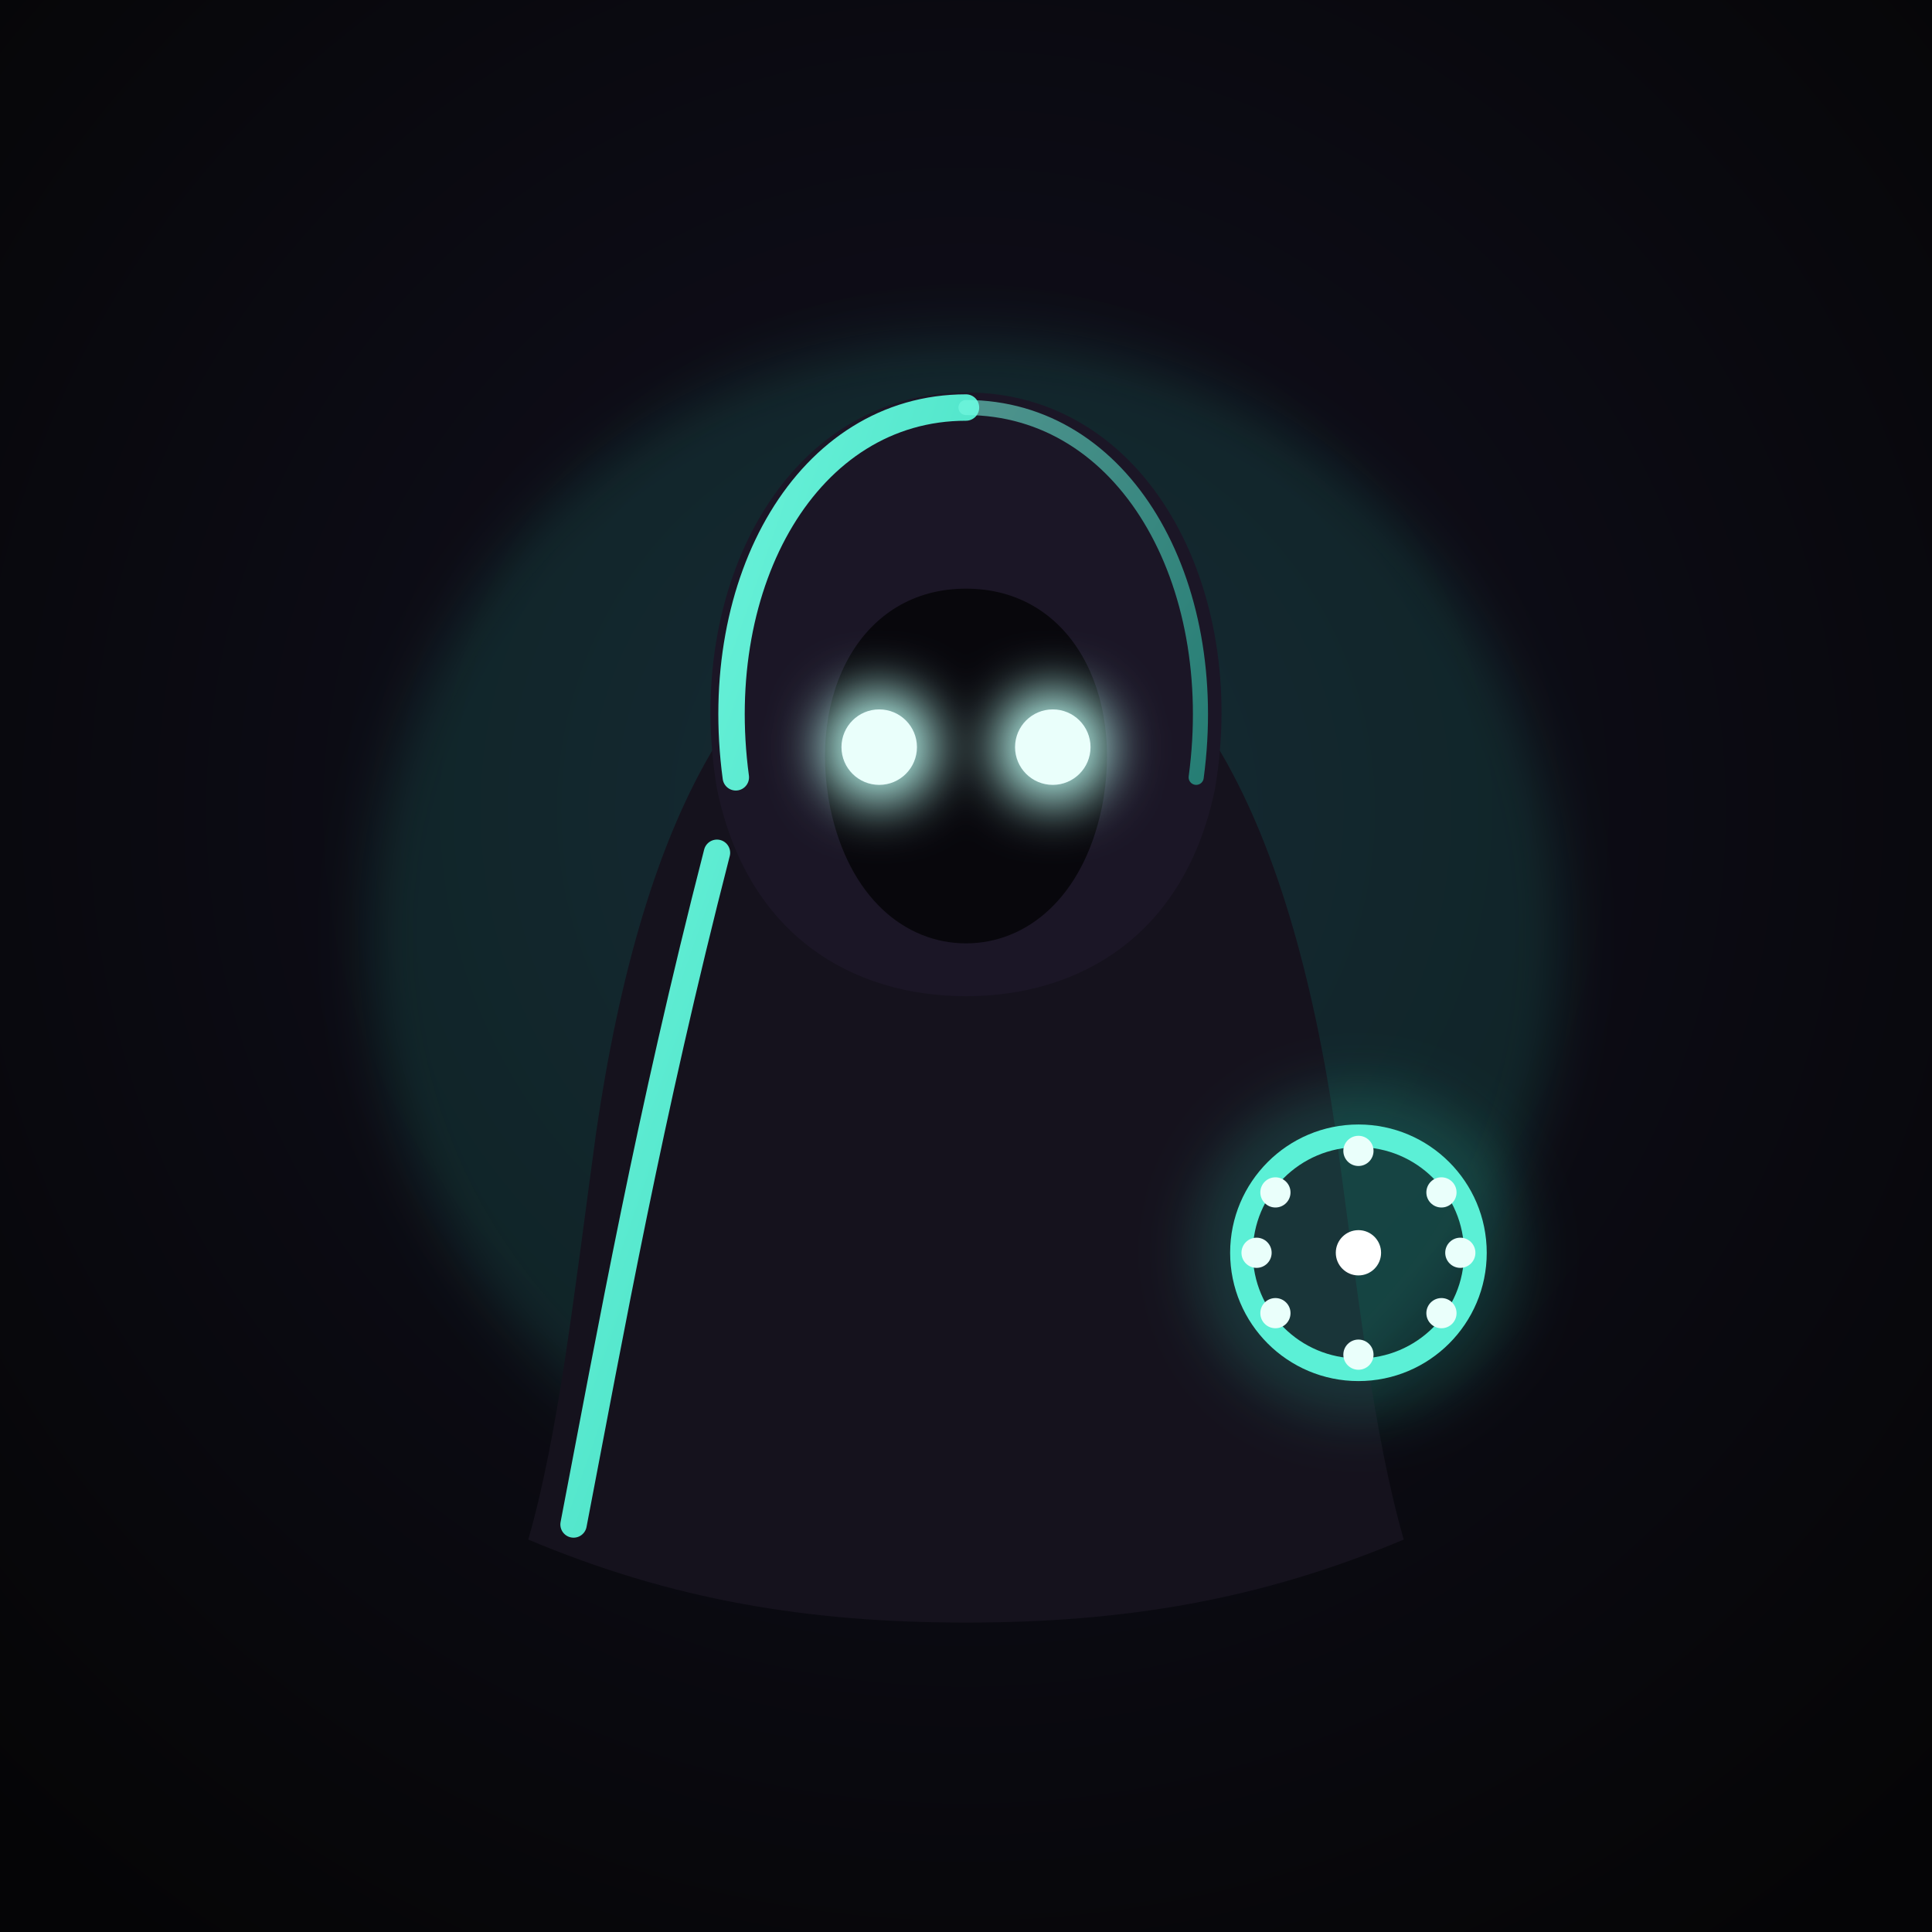
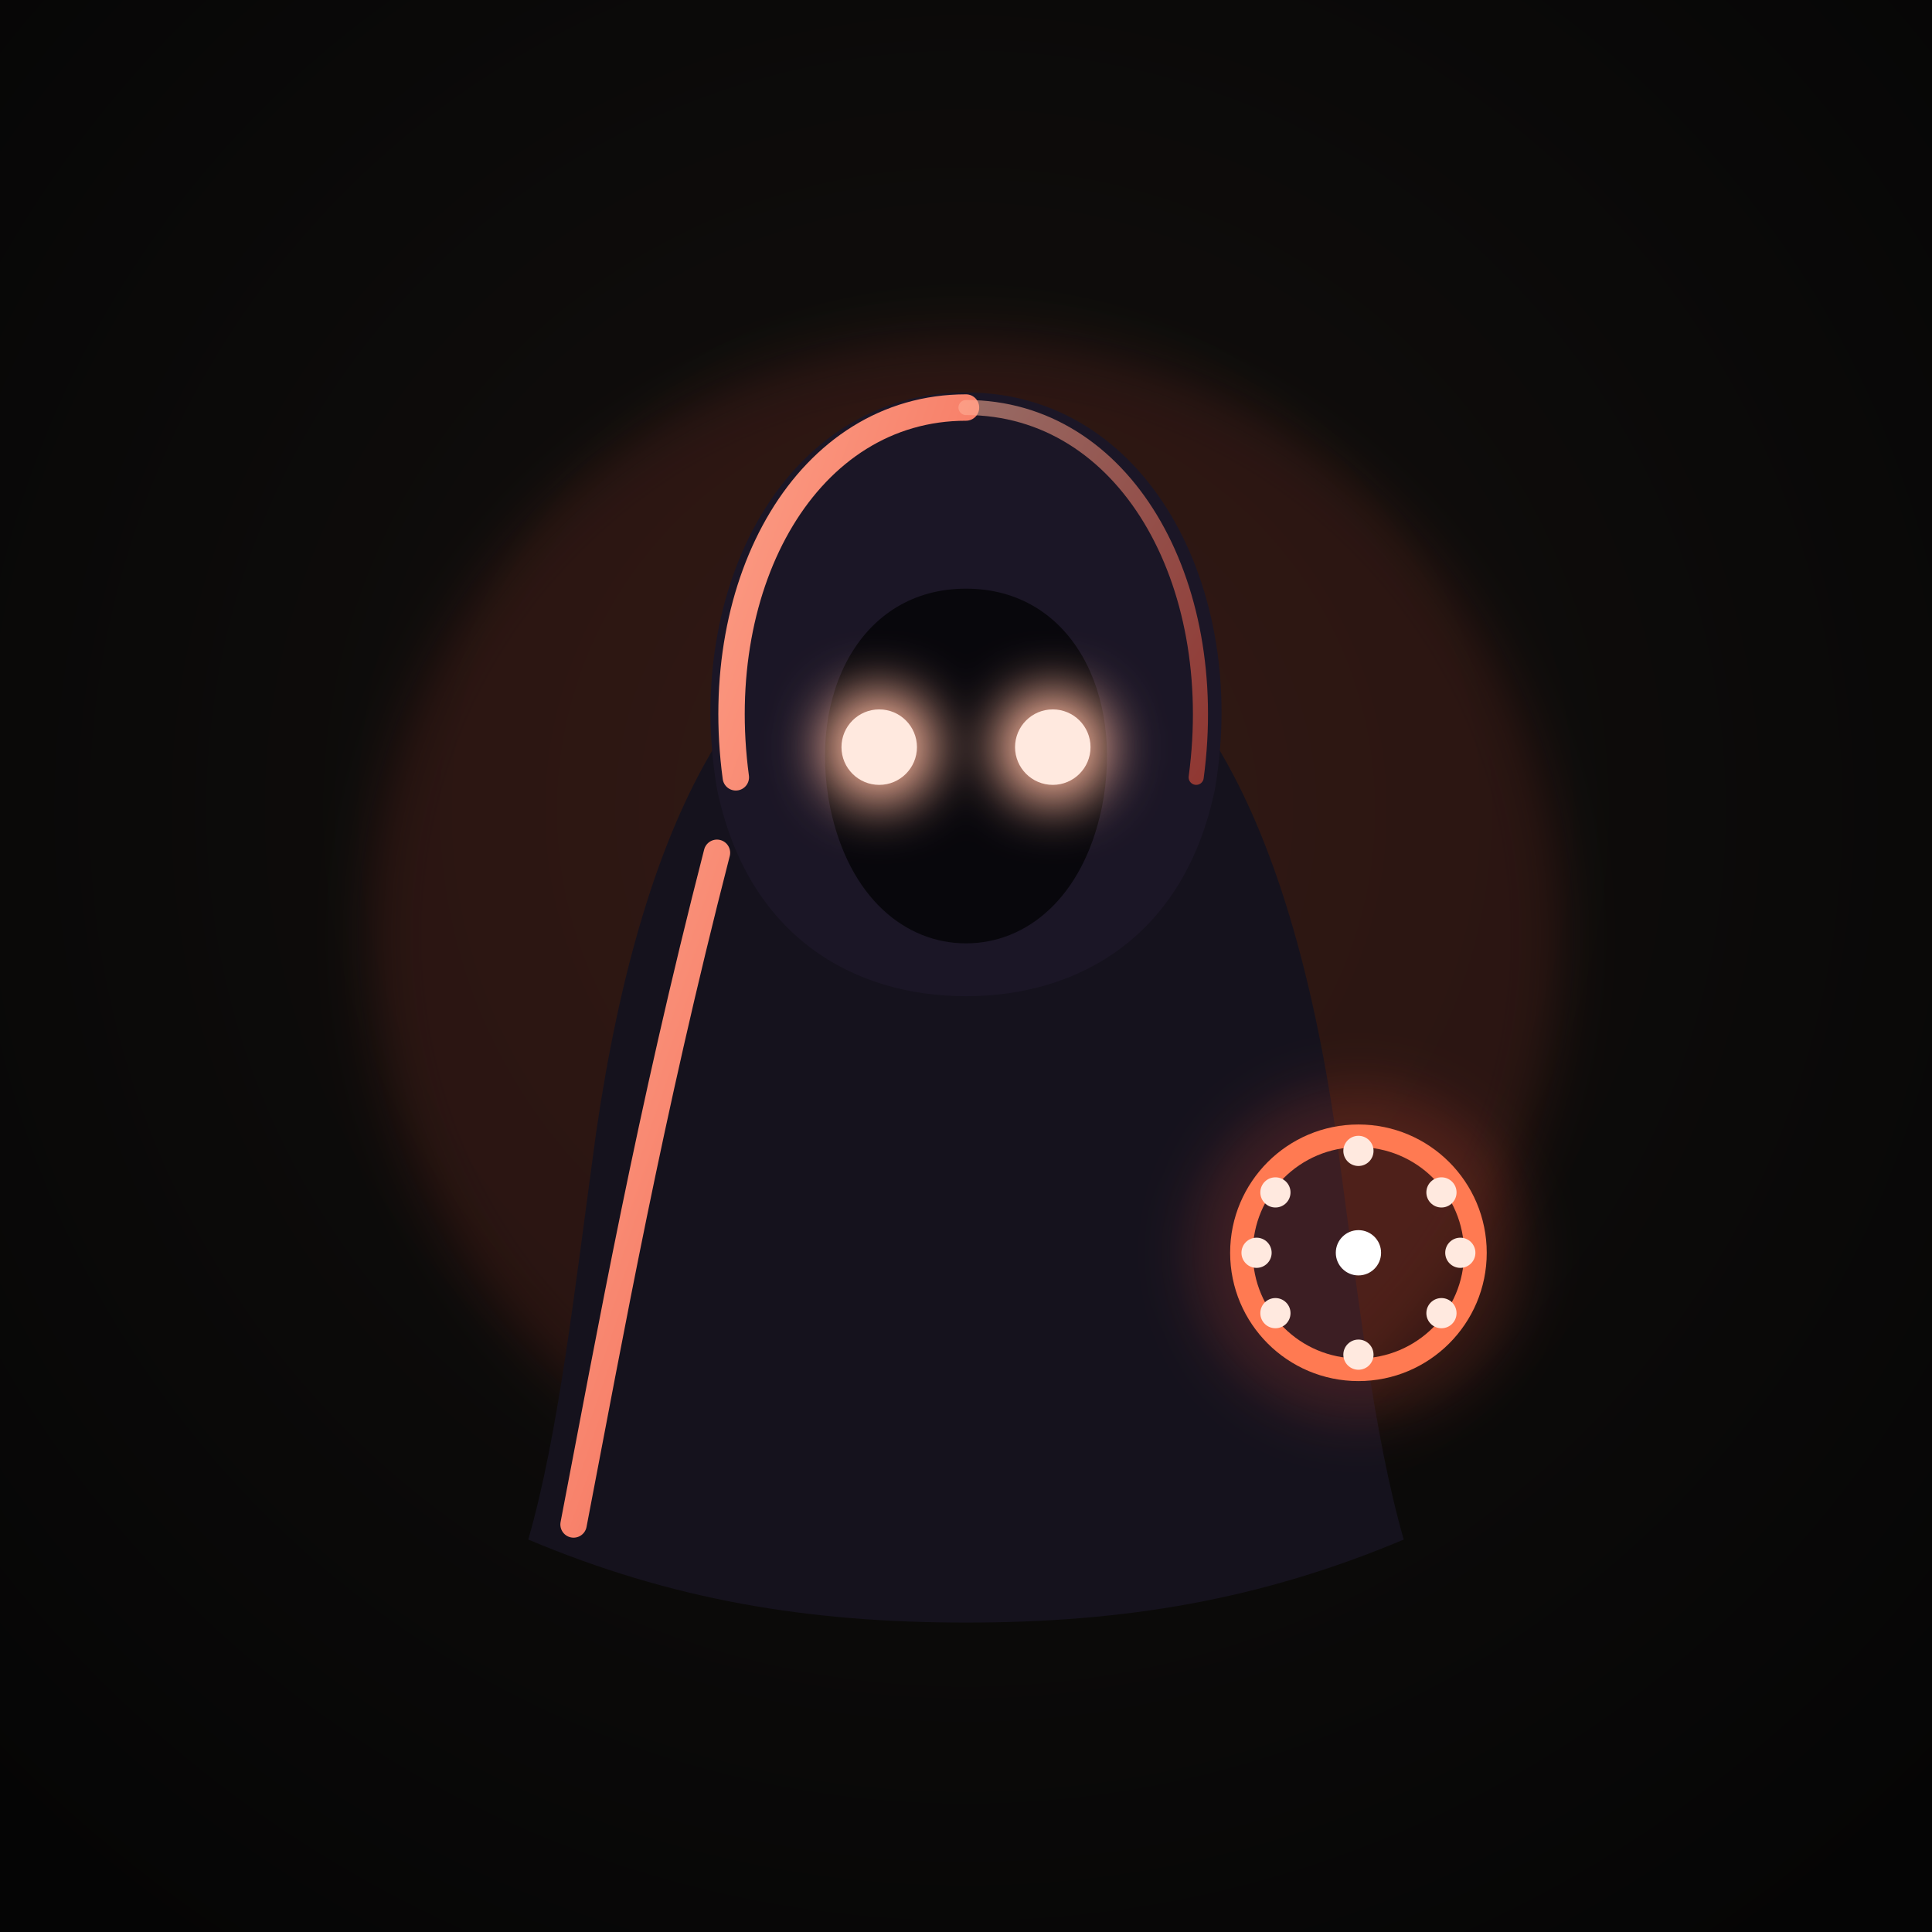
<svg xmlns="http://www.w3.org/2000/svg" viewBox="0 0 512 512" width="512" height="512">
  <defs>
    <radialGradient id="bg" cx=".5" cy=".42" r=".72">
-       <stop offset="0" stop-color="#121120" />
-       <stop offset="1" stop-color="#050506" />
+       <stop offset="0" stop-color="#14110F" />
+       <stop offset="1" stop-color="#050505" />
    </radialGradient>
    <linearGradient id="rim" x1="0" y1="0" x2="1" y2="1">
-       <stop offset="0" stop-color="#7afbe4" />
-       <stop offset="1" stop-color="#2fd3b5" />
+       <stop offset="0" stop-color="#FFB199" />
+       <stop offset="1" stop-color="#F0533D" />
    </linearGradient>
    <filter id="glow" x="-80%" y="-80%" width="260%" height="260%">
      <feGaussianBlur stdDeviation="7" />
    </filter>
  </defs>
  <rect width="512" height="512" fill="url(#bg)" />
-   <circle cx="256" cy="248" r="158" fill="#2fd3b5" opacity=".13" filter="url(#glow)" />
+   <circle cx="256" cy="248" r="158" fill="#F0533D" opacity=".13" filter="url(#glow)" />
  <path fill="#15121d" d="M256 156 C198 156 170 218 158 300 C152 344 148 380 140 408 C178 424 214 430 256 430 C298 430 334 424 372 408 C364 380 360 344 354 300 C342 218 314 156 256 156Z" />
  <path fill="#1b1626" d="M256 104 C208 104 181 156 190 209 C198 248 226 264 256 264 C286 264 314 248 322 209 C331 156 304 104 256 104Z" />
  <path fill="none" stroke="url(#rim)" stroke-width="7" stroke-linecap="round" d="M256 108 C214 108 188 154 195 206 M190 226 C172 296 162 352 152 404" />
  <path fill="none" stroke="url(#rim)" stroke-width="4" stroke-linecap="round" opacity=".55" d="M256 108 C298 108 324 154 317 206" />
  <path fill="#08070c" d="M256 156 C228 156 214 184 220 214 C225 238 240 250 256 250 C272 250 287 238 292 214 C298 184 284 156 256 156Z" />
  <g filter="url(#glow)">
-     <circle cx="233" cy="198" r="15" fill="#bdfff4" />
-     <circle cx="279" cy="198" r="15" fill="#bdfff4" />
+     <circle cx="233" cy="198" r="15" fill="#FFB89E" />
+     <circle cx="279" cy="198" r="15" fill="#FFB89E" />
  </g>
-   <circle cx="233" cy="198" r="10" fill="#eafffb" />
-   <circle cx="279" cy="198" r="10" fill="#eafffb" />
-   <circle cx="360" cy="332" r="44" fill="#2fd3b5" opacity=".18" filter="url(#glow)" />
-   <circle cx="360" cy="332" r="31" fill="none" stroke="#5bf0d6" stroke-width="6" />
-   <g fill="#eafffb">
+   <circle cx="233" cy="198" r="10" fill="#FFE9DF" />
+   <circle cx="279" cy="198" r="10" fill="#FFE9DF" />
+   <circle cx="360" cy="332" r="44" fill="#F0533D" opacity=".18" filter="url(#glow)" />
+   <circle cx="360" cy="332" r="31" fill="none" stroke="#FF7A52" stroke-width="6" />
+   <g fill="#FFE9DF">
    <circle cx="360" cy="305" r="4" />
    <circle cx="382" cy="316" r="4" />
    <circle cx="387" cy="332" r="4" />
    <circle cx="382" cy="348" r="4" />
    <circle cx="360" cy="359" r="4" />
    <circle cx="338" cy="348" r="4" />
    <circle cx="333" cy="332" r="4" />
    <circle cx="338" cy="316" r="4" />
  </g>
  <circle cx="360" cy="332" r="6" fill="#fff" />
</svg>
